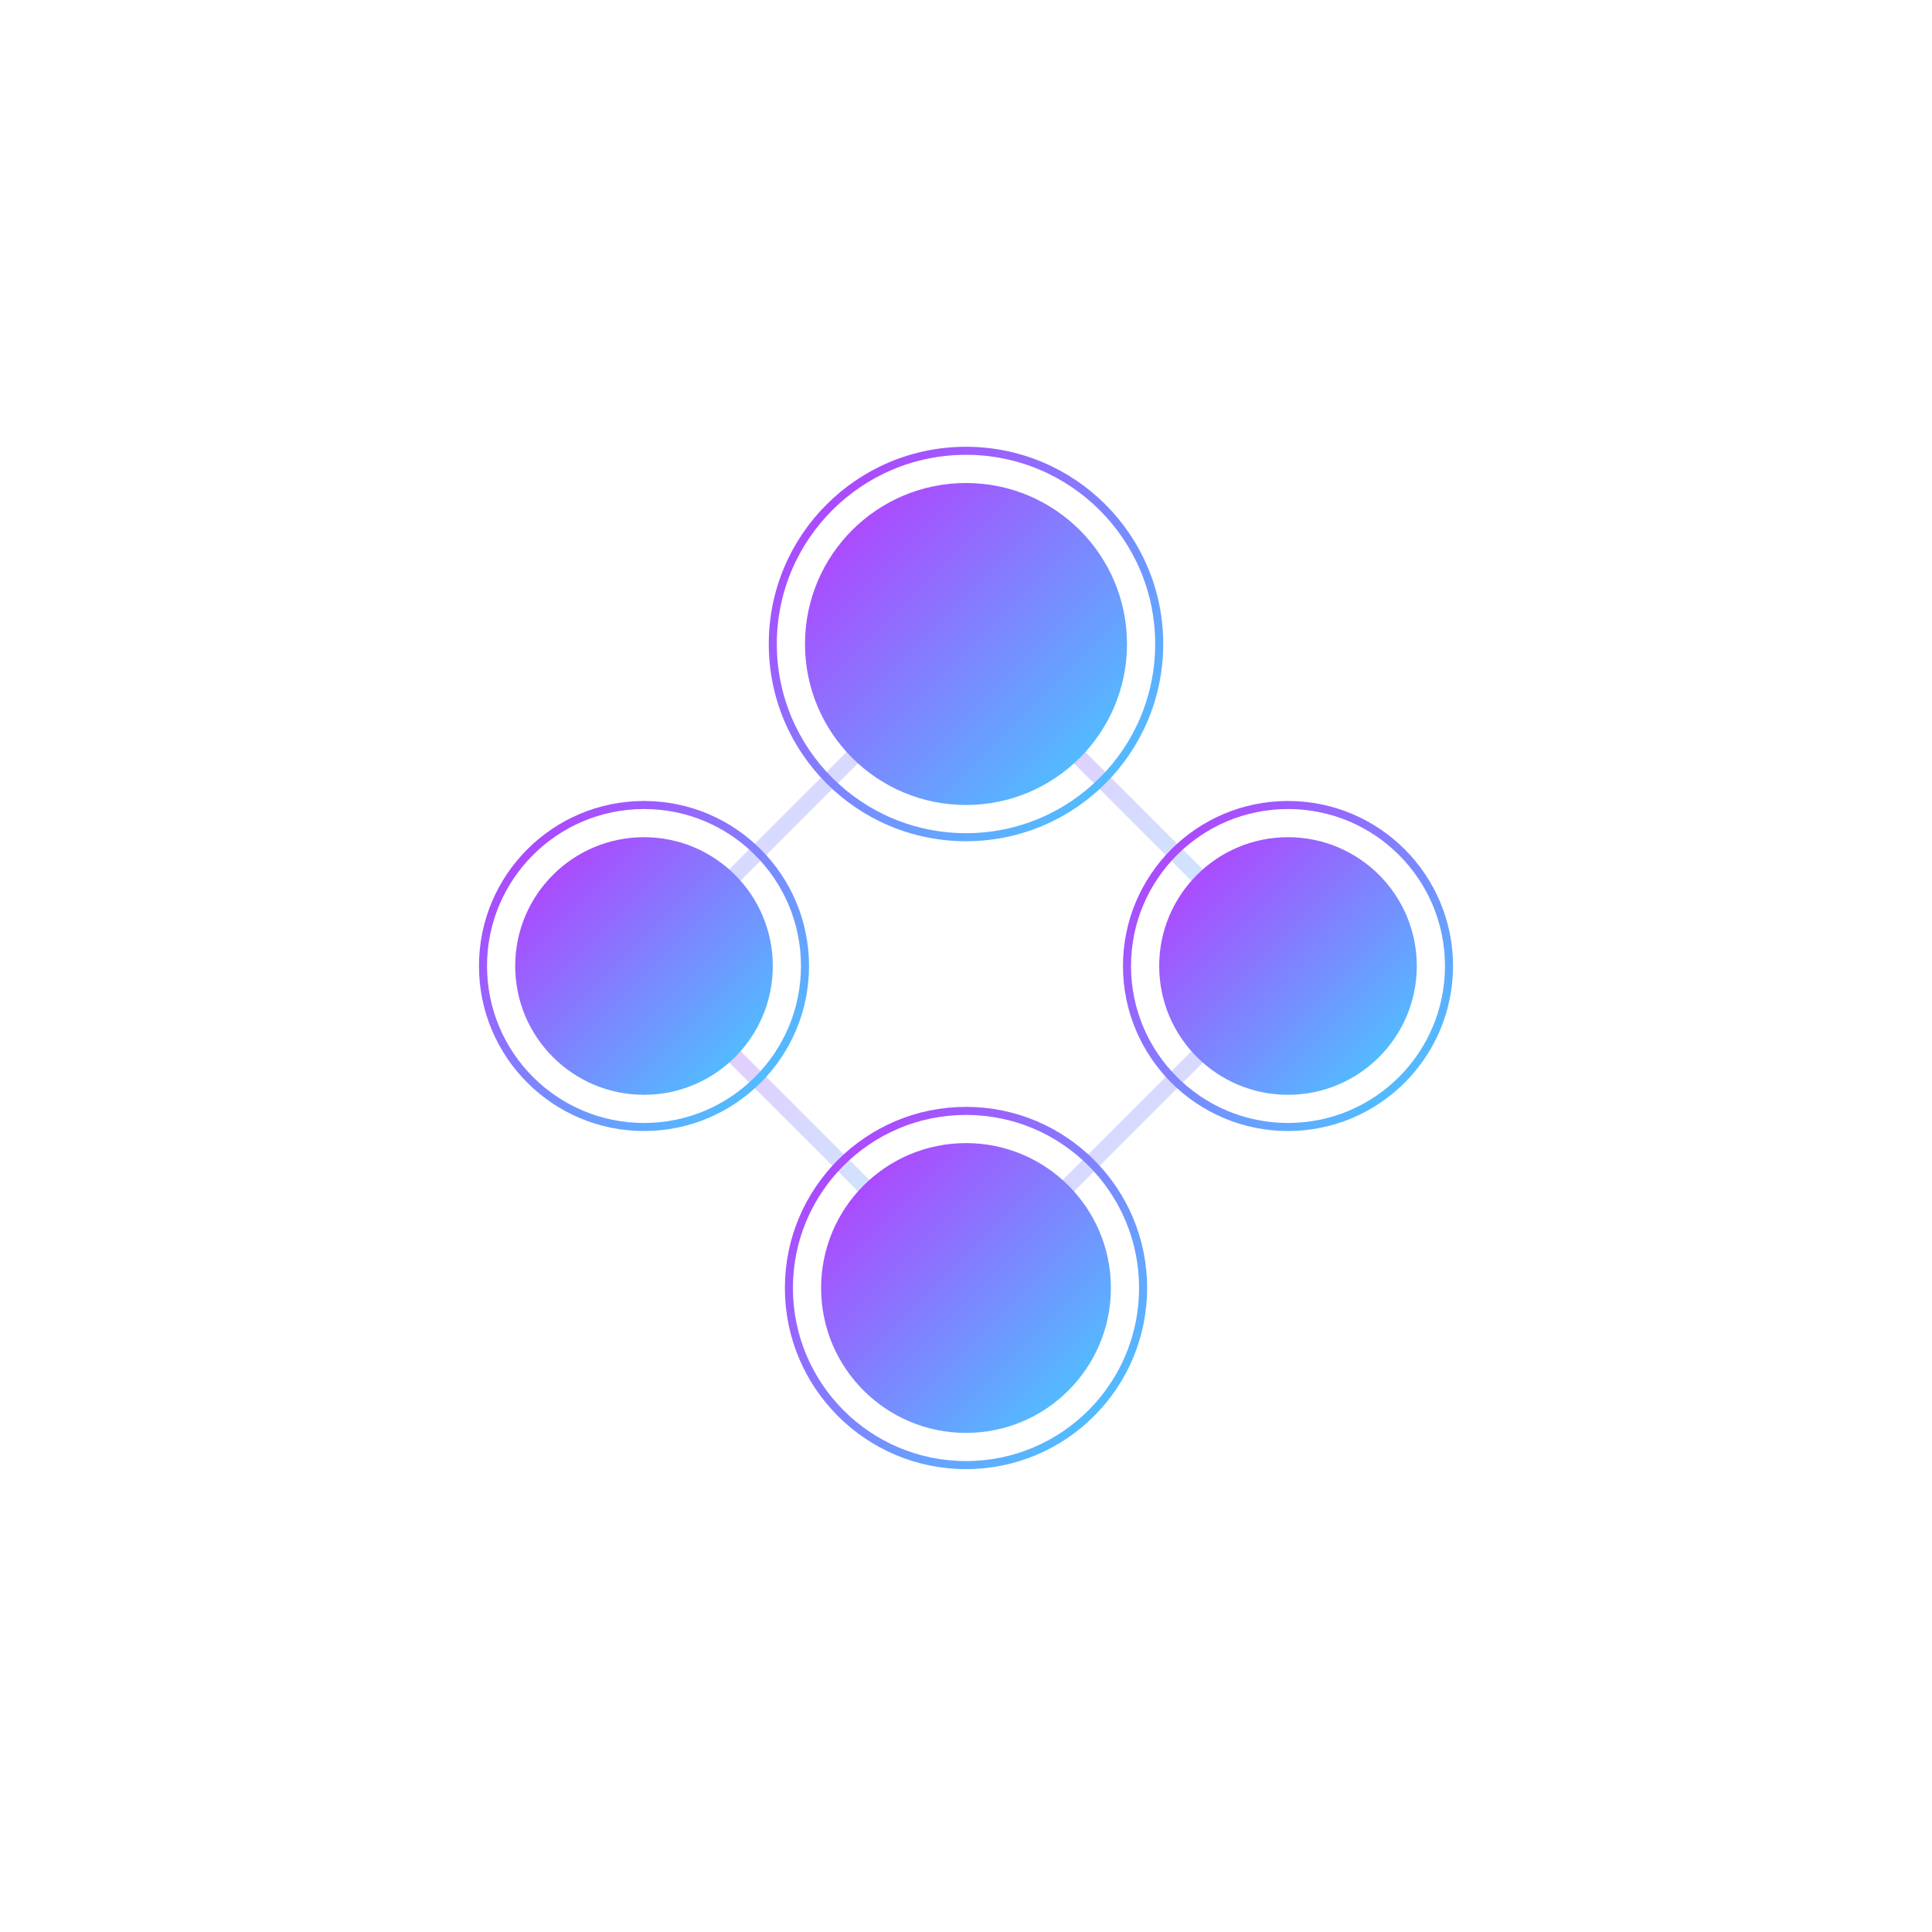
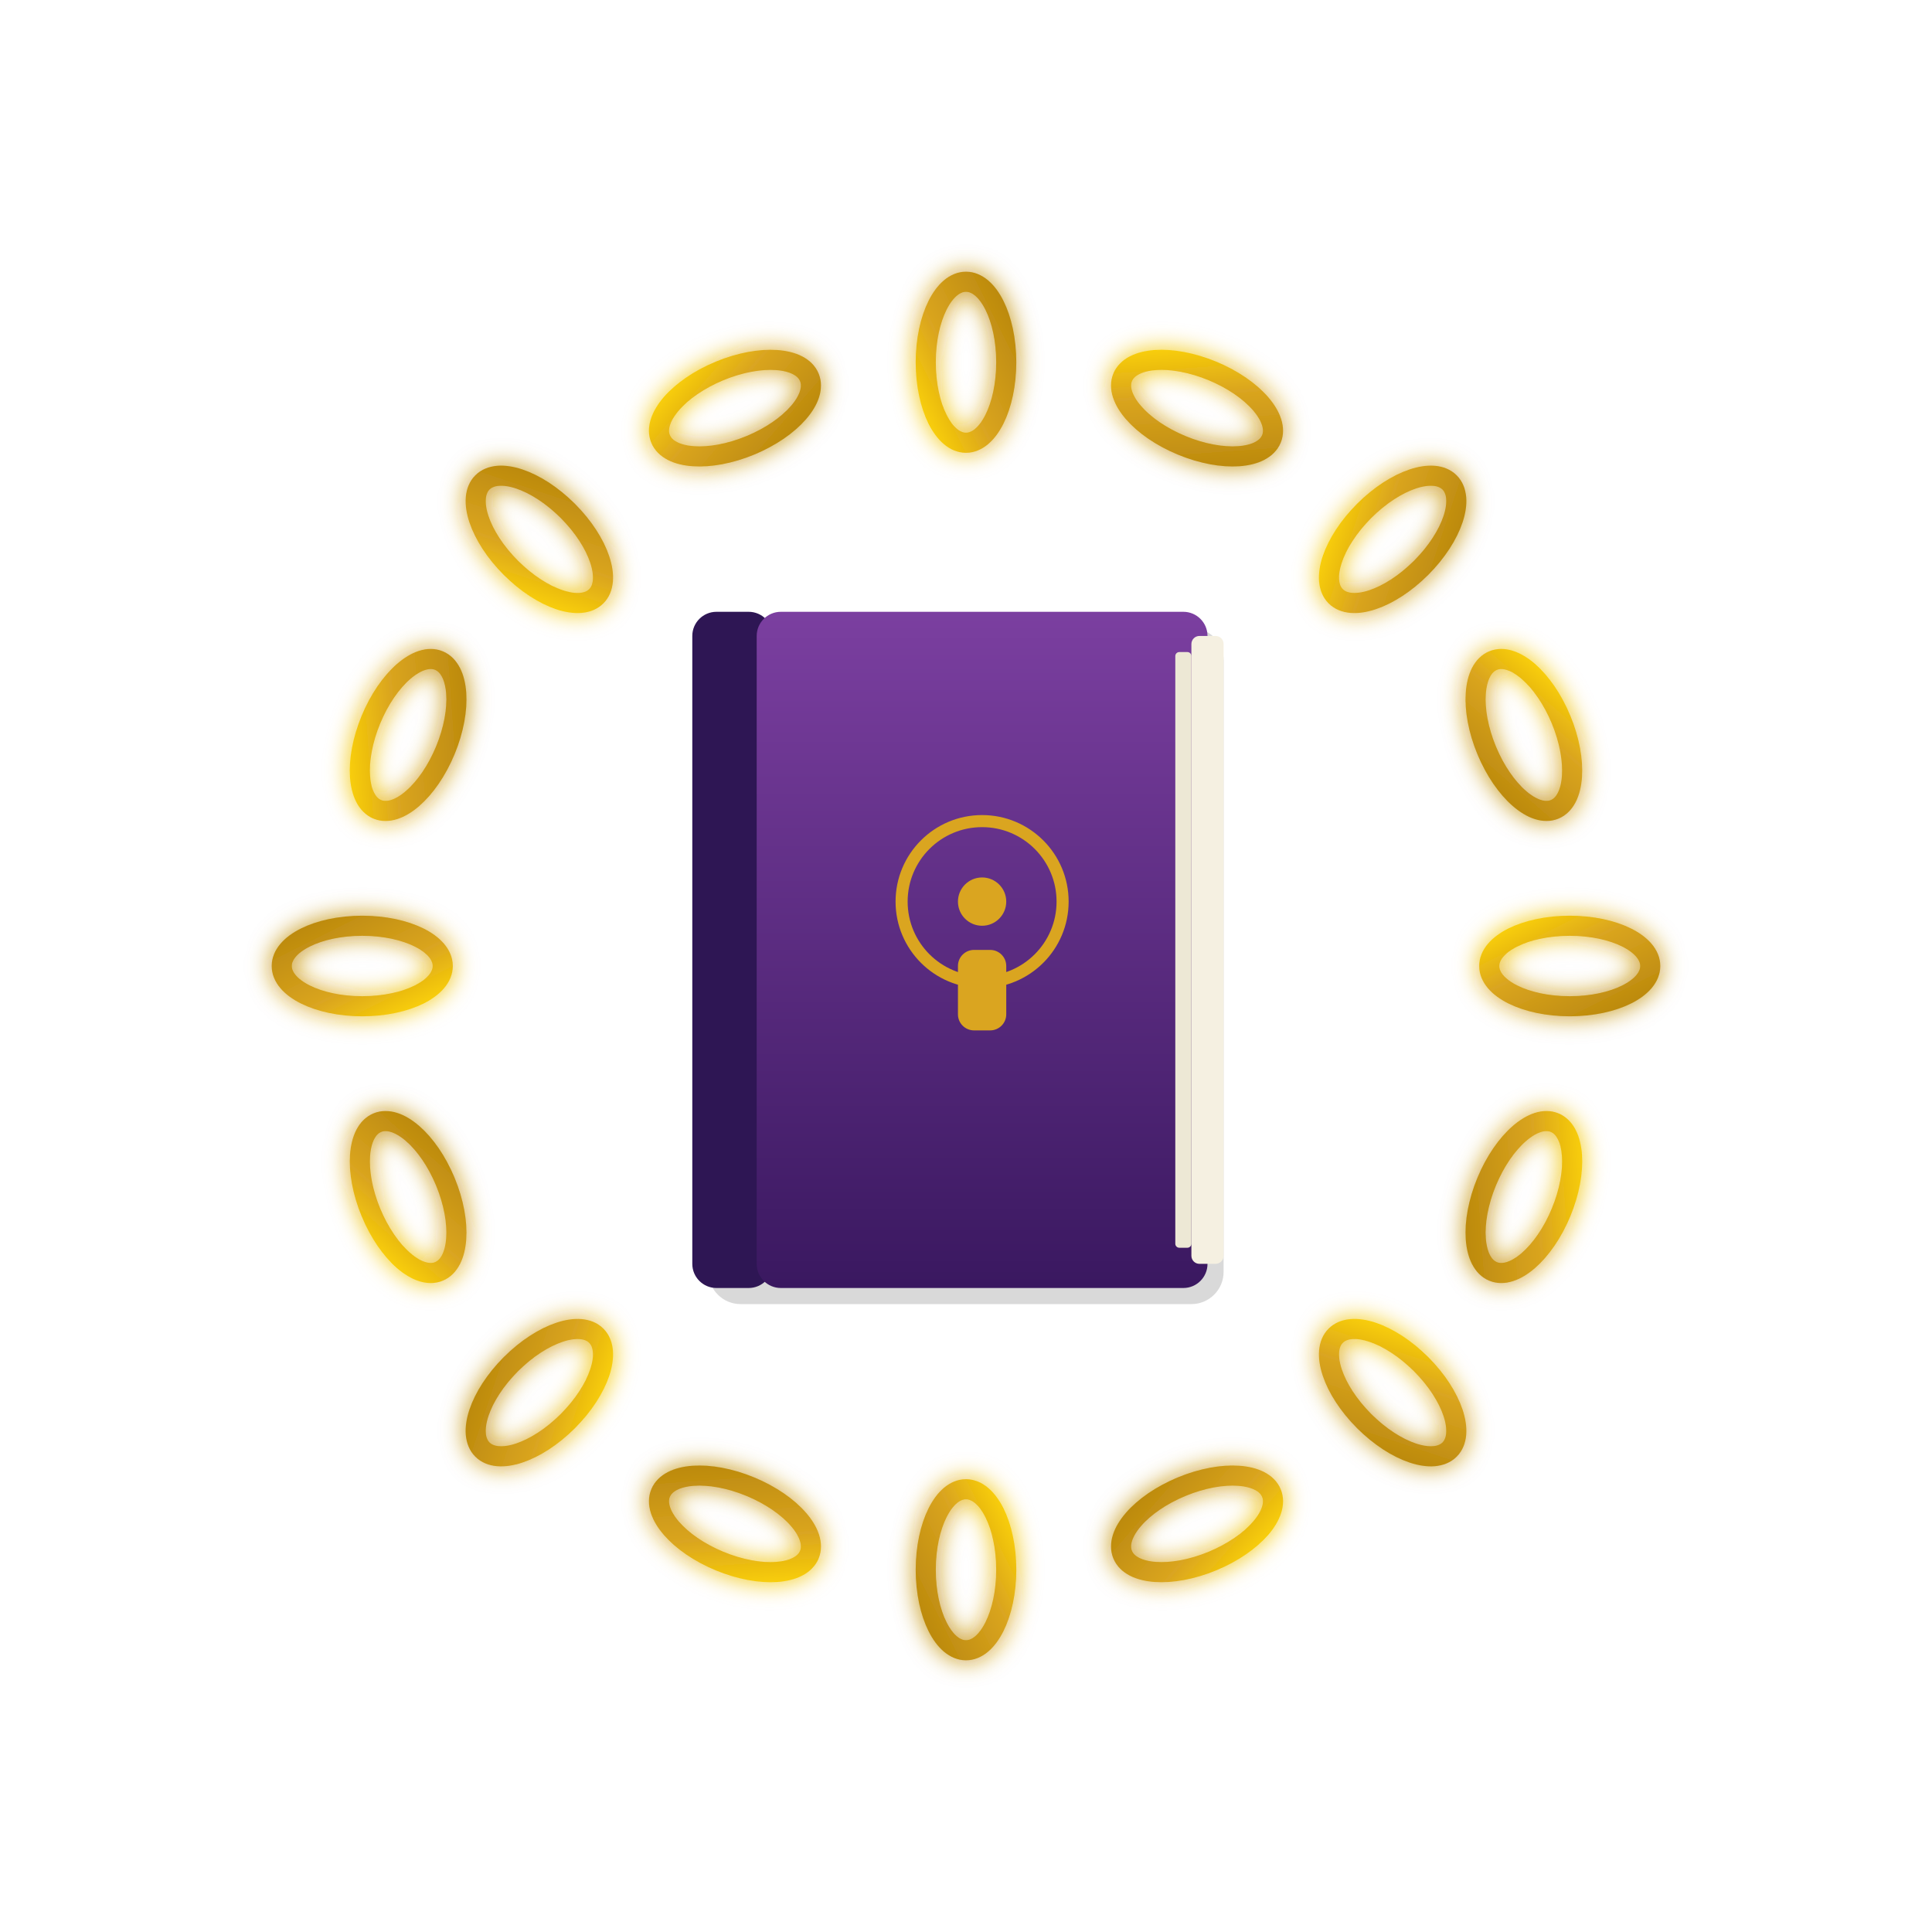
- <svg xmlns="http://www.w3.org/2000/svg" width="240" height="240" viewBox="0 0 240 240" fill="none">
+ <svg xmlns="http://www.w3.org/2000/svg" width="240" height="240" viewBox="0 0 240 240">
  <defs>
-     <linearGradient id="nodeGradient" x1="0%" y1="0%" x2="100%" y2="100%">
-       <stop offset="0%" style="stop-color:#bd34fe;stop-opacity:1" />
-       <stop offset="100%" style="stop-color:#41d1ff;stop-opacity:1" />
+     <linearGradient id="gold" x1="0%" y1="0%" x2="100%" y2="100%">
+       <stop offset="0%" stop-color="#FFD700" />
+       <stop offset="40%" stop-color="#DAA520" />
+       <stop offset="100%" stop-color="#B8860B" />
    </linearGradient>
-     <linearGradient id="lineGradient" x1="0%" y1="0%" x2="100%" y2="100%">
-       <stop offset="0%" style="stop-color:#bd34fe;stop-opacity:0.3" />
-       <stop offset="100%" style="stop-color:#41d1ff;stop-opacity:0.3" />
+     <linearGradient id="cover" x1="0%" y1="0%" x2="0%" y2="100%">
+       <stop offset="0%" stop-color="#7B3FA0" />
+       <stop offset="100%" stop-color="#3A1860" />
    </linearGradient>
+     <filter id="glow">
+       <feGaussianBlur stdDeviation="1.5" result="blur" />
+       <feMerge>
+         <feMergeNode in="blur" />
+         <feMergeNode in="SourceGraphic" />
+       </feMerge>
+     </filter>
  </defs>
-   <g class="connections">
-     <path d="M120 80L80 120" stroke="url(#lineGradient)" stroke-width="2" />
-     <path d="M120 80L160 120" stroke="url(#lineGradient)" stroke-width="2" />
-     <path d="M80 120L120 160" stroke="url(#lineGradient)" stroke-width="2" />
-     <path d="M160 120L120 160" stroke="url(#lineGradient)" stroke-width="2" />
-     <path d="M80 120L160 120" stroke="url(#lineGradient)" stroke-width="2" />
+   <g filter="url(#glow)">
+     <animateTransform attributeName="transform" type="rotate" from="0 120 120" to="360 120 120" dur="20s" repeatCount="indefinite" />
+     <g transform="translate(195,120) rotate(0)">
+       <ellipse rx="10" ry="5" fill="none" stroke="url(#gold)" stroke-width="2.5" />
+     </g>
+     <g transform="translate(189.3,148.7) rotate(112.5)">
+       <ellipse rx="10" ry="5" fill="none" stroke="url(#gold)" stroke-width="2.5" />
+     </g>
+     <g transform="translate(173,173) rotate(45)">
+       <ellipse rx="10" ry="5" fill="none" stroke="url(#gold)" stroke-width="2.5" />
+     </g>
+     <g transform="translate(148.7,189.3) rotate(157.5)">
+       <ellipse rx="10" ry="5" fill="none" stroke="url(#gold)" stroke-width="2.5" />
+     </g>
+     <g transform="translate(120,195) rotate(90)">
+       <ellipse rx="10" ry="5" fill="none" stroke="url(#gold)" stroke-width="2.5" />
+     </g>
+     <g transform="translate(91.3,189.3) rotate(202.5)">
+       <ellipse rx="10" ry="5" fill="none" stroke="url(#gold)" stroke-width="2.5" />
+     </g>
+     <g transform="translate(67,173) rotate(135)">
+       <ellipse rx="10" ry="5" fill="none" stroke="url(#gold)" stroke-width="2.5" />
+     </g>
+     <g transform="translate(50.7,148.7) rotate(247.5)">
+       <ellipse rx="10" ry="5" fill="none" stroke="url(#gold)" stroke-width="2.5" />
+     </g>
+     <g transform="translate(45,120) rotate(180)">
+       <ellipse rx="10" ry="5" fill="none" stroke="url(#gold)" stroke-width="2.5" />
+     </g>
+     <g transform="translate(50.7,91.3) rotate(292.5)">
+       <ellipse rx="10" ry="5" fill="none" stroke="url(#gold)" stroke-width="2.5" />
+     </g>
+     <g transform="translate(67,67) rotate(225)">
+       <ellipse rx="10" ry="5" fill="none" stroke="url(#gold)" stroke-width="2.5" />
+     </g>
+     <g transform="translate(91.3,50.7) rotate(337.5)">
+       <ellipse rx="10" ry="5" fill="none" stroke="url(#gold)" stroke-width="2.5" />
+     </g>
+     <g transform="translate(120,45) rotate(270)">
+       <ellipse rx="10" ry="5" fill="none" stroke="url(#gold)" stroke-width="2.5" />
+     </g>
+     <g transform="translate(148.7,50.7) rotate(22.5)">
+       <ellipse rx="10" ry="5" fill="none" stroke="url(#gold)" stroke-width="2.5" />
+     </g>
+     <g transform="translate(173,67) rotate(315)">
+       <ellipse rx="10" ry="5" fill="none" stroke="url(#gold)" stroke-width="2.5" />
+     </g>
+     <g transform="translate(189.3,91.3) rotate(67.5)">
+       <ellipse rx="10" ry="5" fill="none" stroke="url(#gold)" stroke-width="2.5" />
+     </g>
  </g>
-   <g class="nodes">
-     <circle cx="120" cy="80" r="20" fill="url(#nodeGradient)" />
-     <circle cx="120" cy="80" r="24" stroke="url(#nodeGradient)" stroke-width="1" fill="none" />
-     <circle cx="80" cy="120" r="16" fill="url(#nodeGradient)" />
-     <circle cx="80" cy="120" r="20" stroke="url(#nodeGradient)" stroke-width="1" fill="none" />
-     <circle cx="160" cy="120" r="16" fill="url(#nodeGradient)" />
-     <circle cx="160" cy="120" r="20" stroke="url(#nodeGradient)" stroke-width="1" fill="none" />
-     <circle cx="120" cy="160" r="18" fill="url(#nodeGradient)" />
-     <circle cx="120" cy="160" r="22" stroke="url(#nodeGradient)" stroke-width="1" fill="none" />
-   </g>
-   <style>
-     @keyframes pulse {
-       0% { transform: scale(1); opacity: 0.8; }
-       50% { transform: scale(1.1); opacity: 1; }
-       100% { transform: scale(1); opacity: 0.8; }
-     }
-     .nodes circle {
-       animation: pulse 3s infinite ease-in-out;
-     }
-     .nodes circle:nth-child(2n) {
-       animation-delay: 1s;
-     }
-     .nodes circle:nth-child(3n) {
-       animation-delay: 2s;
-     }
-   </style>
+   <rect x="88" y="78" width="64" height="84" rx="4" fill="rgba(0,0,0,0.15)" />
+   <rect x="86" y="76" width="10" height="84" rx="3" fill="#2E1654" />
+   <rect x="94" y="76" width="56" height="84" rx="3" fill="url(#cover)" />
+   <rect x="148" y="79" width="4" height="78" rx="1" fill="#F5F0E1" />
+   <rect x="146" y="81" width="2" height="74" rx="0.5" fill="#EDE8D5" />
+   <circle cx="122" cy="112" r="10" fill="none" stroke="#DAA520" stroke-width="1.5" />
+   <rect x="119" y="118" width="6" height="10" rx="2" fill="#DAA520" />
+   <circle cx="122" cy="112" r="3" fill="#DAA520" />
</svg>
